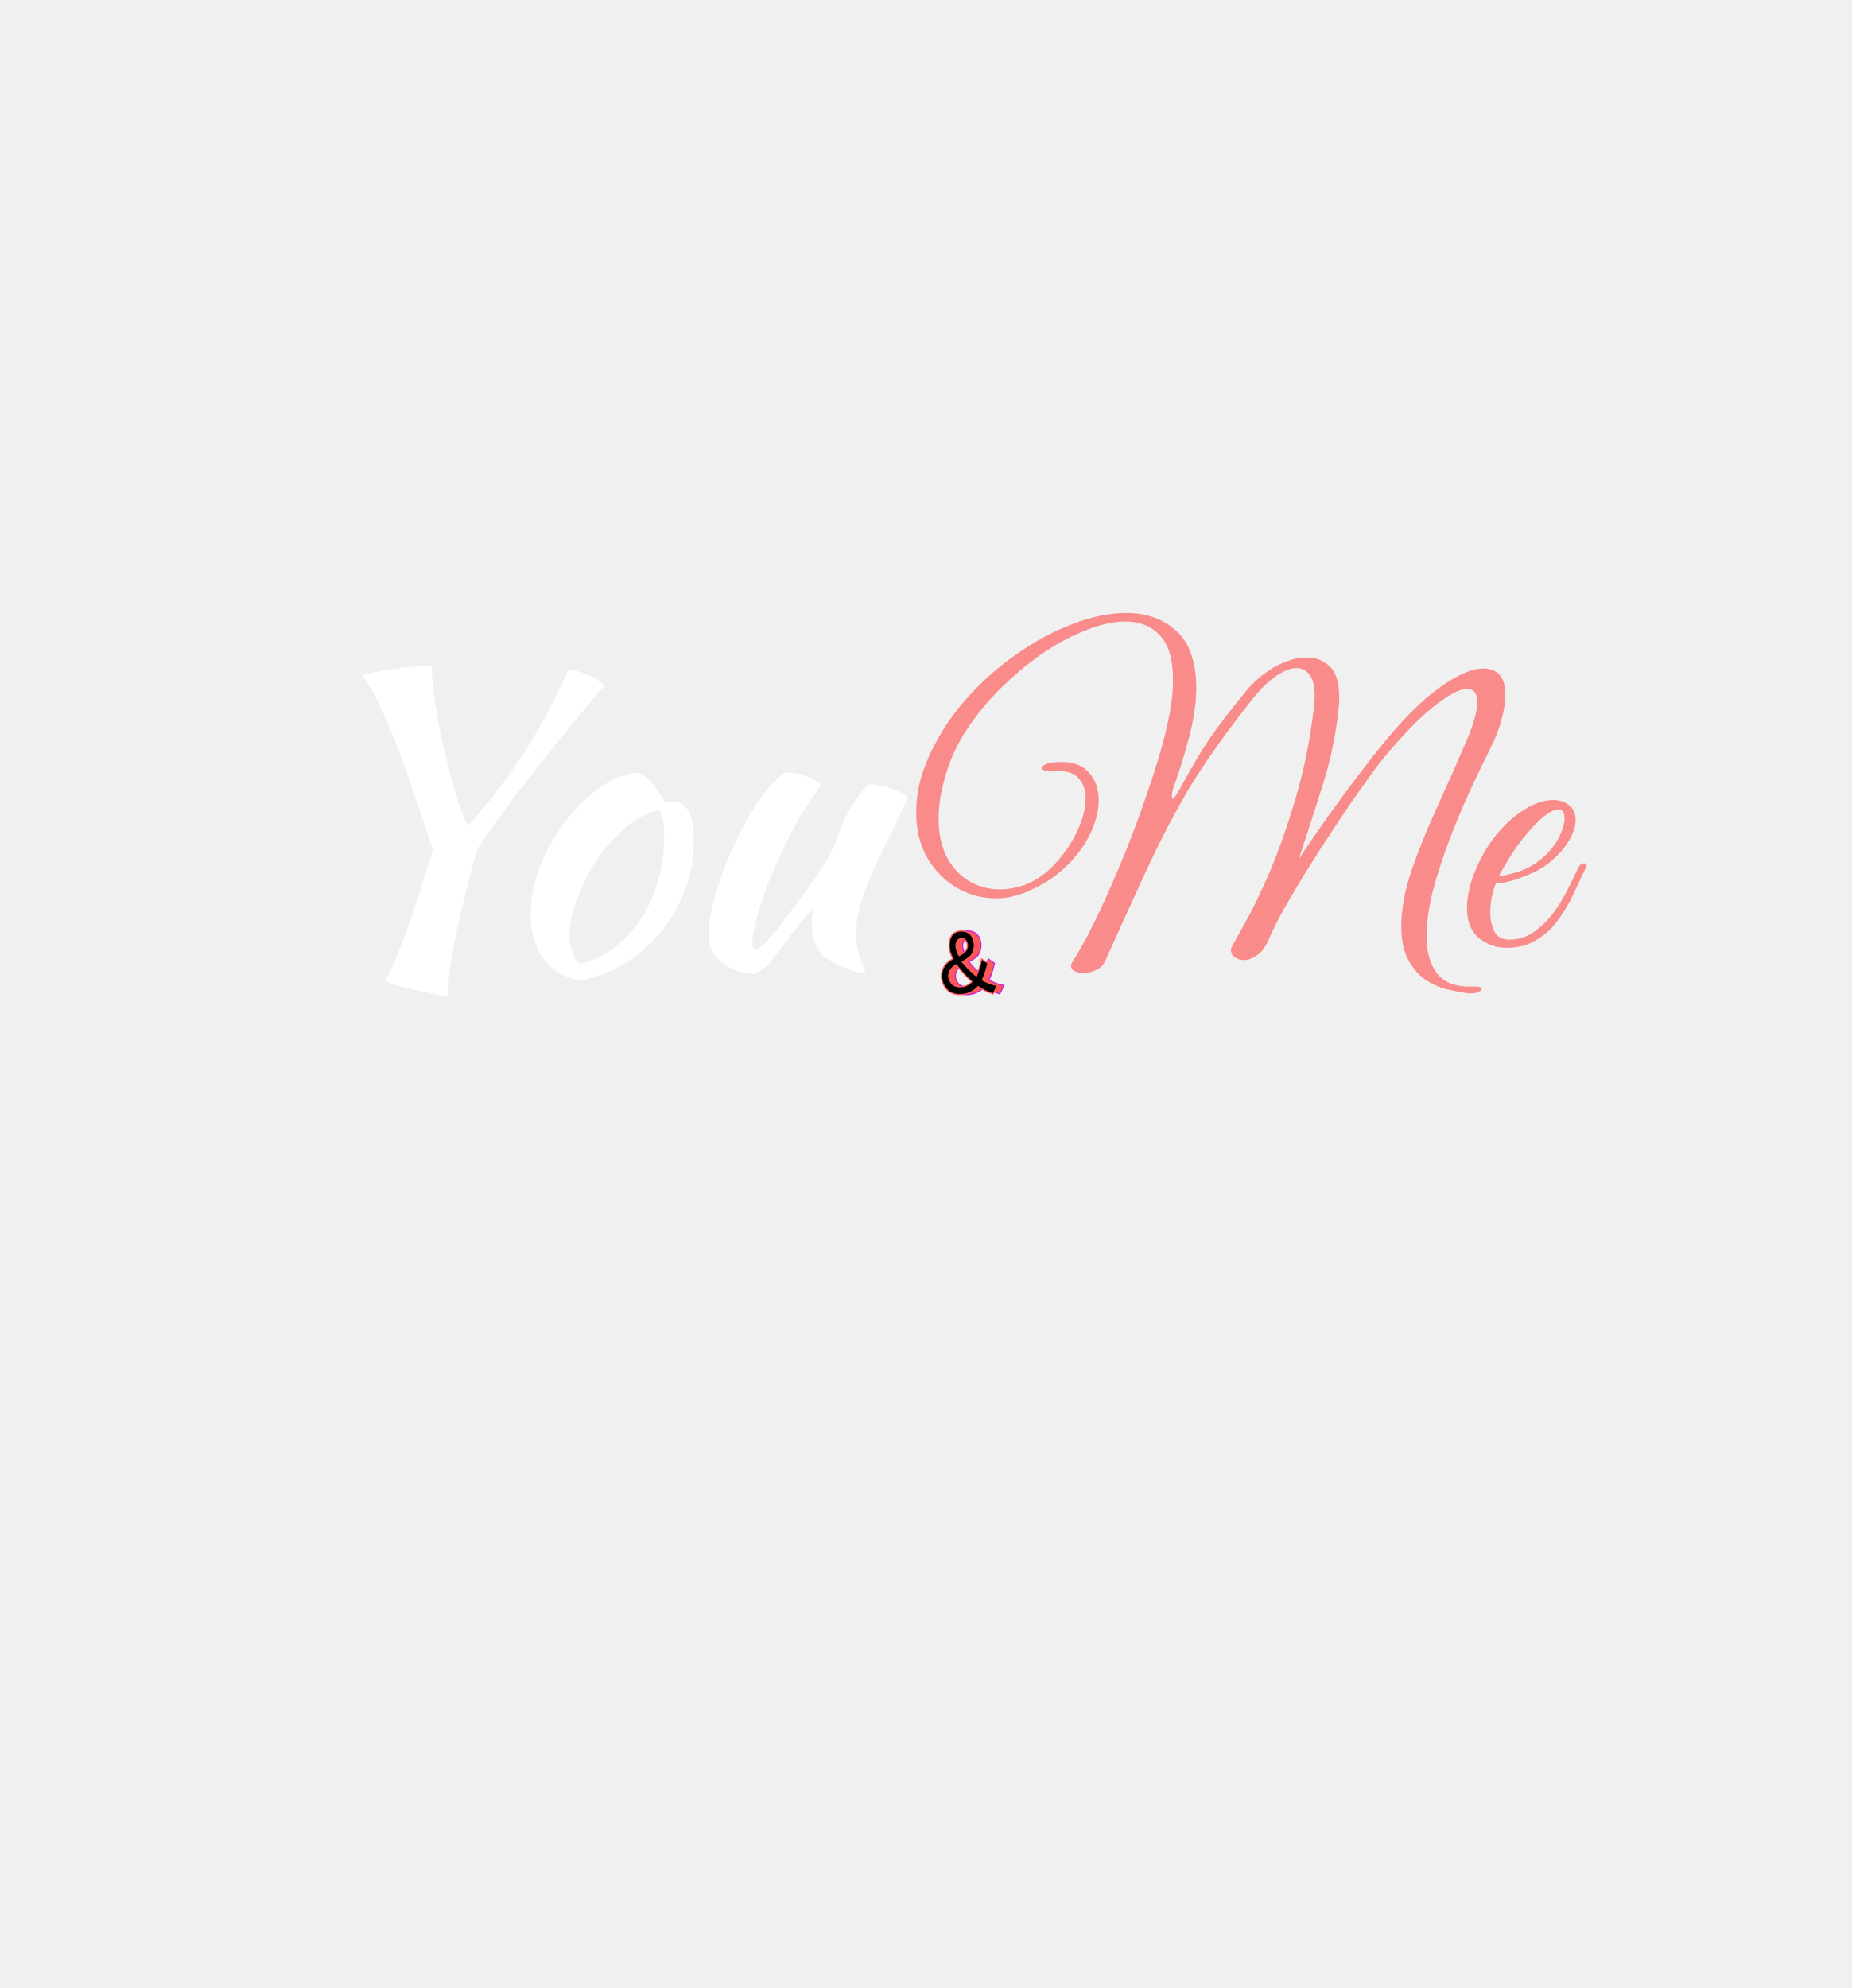
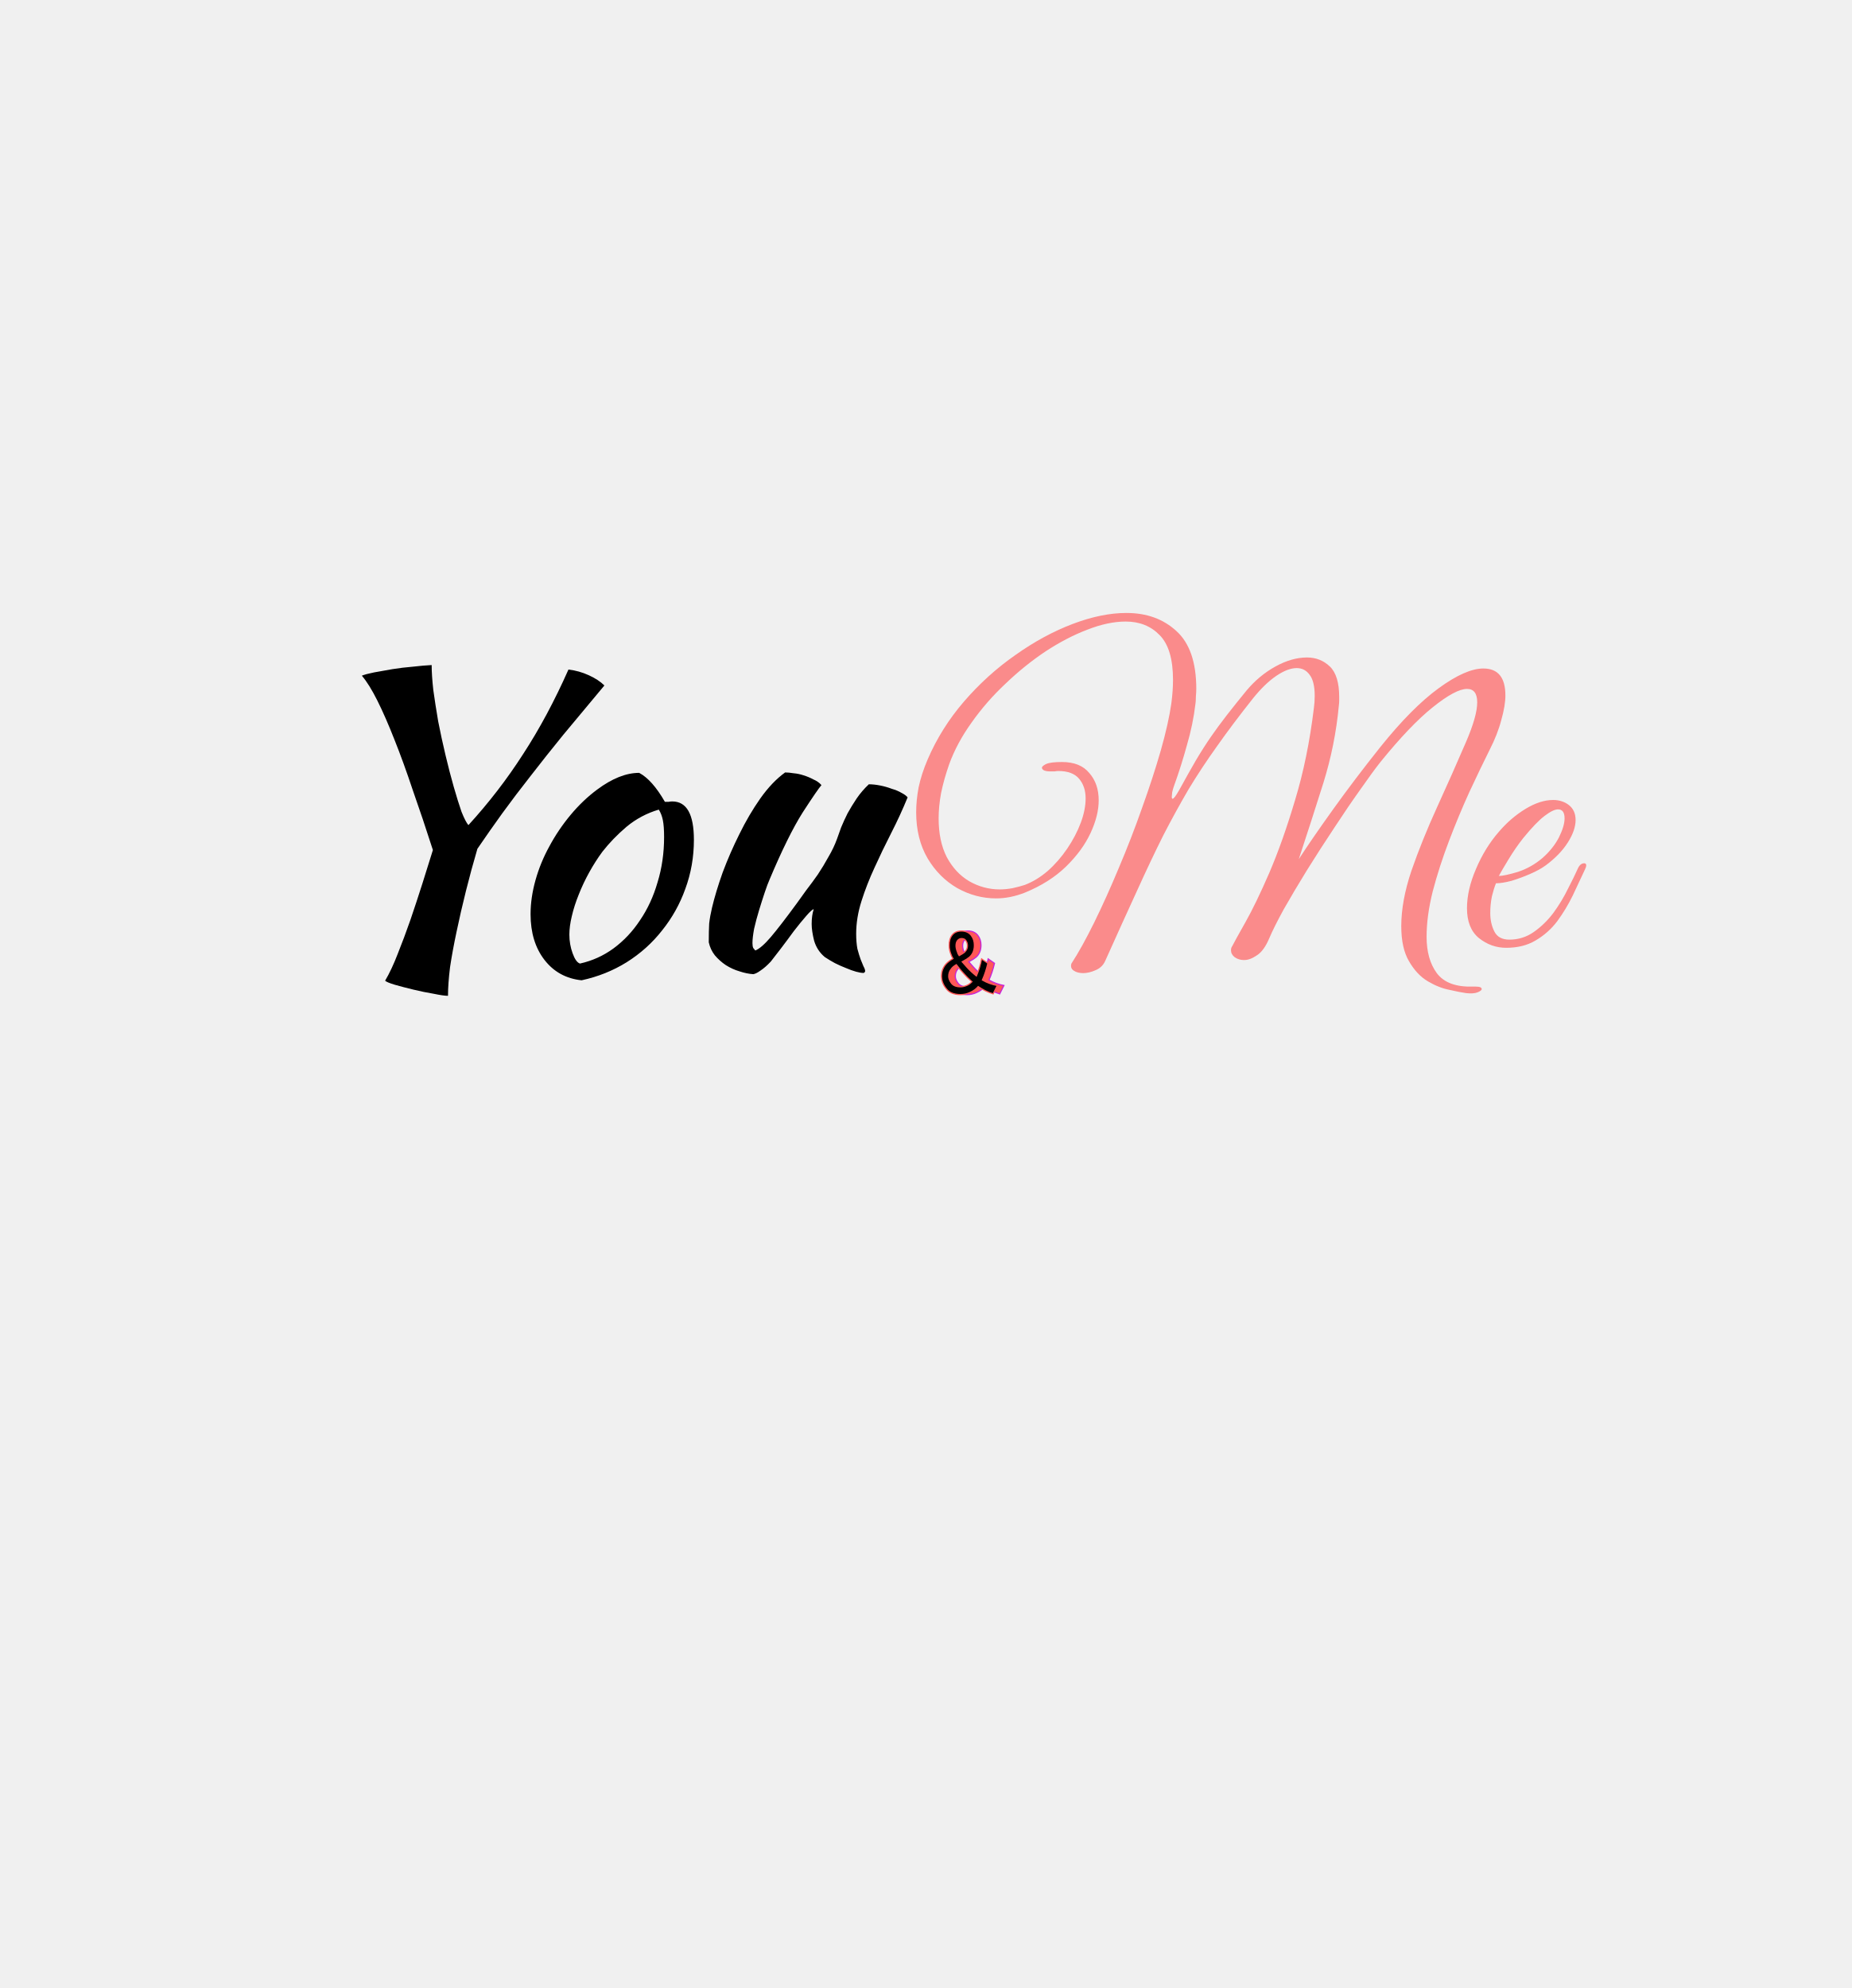
<svg xmlns="http://www.w3.org/2000/svg" width="1587" height="1704" viewBox="0 0 1587 1704" fill="none">
  <rect width="1587" height="170" fill="none" />
-   <path d="M401.5 707.25C419 688.117 434.633 667.817 448.4 646.35C462.4 624.883 475.35 600.733 487.25 573.9C493.317 574.6 499.15 576.233 504.75 578.8C510.35 581.367 514.783 584.283 518.05 587.55C505.217 602.95 493.55 616.95 483.05 629.55C472.783 642.15 463.333 654.05 454.7 665.25C446.067 676.217 438.017 686.833 430.55 697.1C423.317 707.133 416.2 717.283 409.2 727.55C405.7 739.45 402.433 751.467 399.4 763.6C396.367 775.733 393.683 787.4 391.35 798.6C389.017 809.567 387.15 819.717 385.75 829.05C384.583 838.617 384 846.783 384 853.55C381.433 853.55 377.35 852.967 371.75 851.8C366.15 850.867 360.433 849.7 354.6 848.3C348.767 846.9 343.4 845.5 338.5 844.1C333.833 842.7 331.033 841.533 330.1 840.6C333.833 834.3 337.45 826.6 340.95 817.5C344.683 808.167 348.3 798.483 351.8 788.45C355.3 778.183 358.683 767.917 361.95 757.65C365.217 747.15 368.25 737.467 371.05 728.6C365.217 710.4 359.5 693.367 353.9 677.5C348.533 661.4 343.283 646.933 338.15 634.1C333.017 621.033 328.117 609.833 323.45 600.5C318.783 591.167 314.35 584.05 310.15 579.15C312.483 578.217 315.983 577.283 320.65 576.35C325.55 575.417 330.8 574.483 336.4 573.55C342.233 572.617 348.067 571.917 353.9 571.45C359.967 570.75 365.333 570.283 370 570.05C370 575.883 370.467 583 371.4 591.4C372.567 599.8 373.967 608.783 375.6 618.35C377.467 627.917 379.567 637.6 381.9 647.4C384.233 657.2 386.567 666.183 388.9 674.35C391.233 682.517 393.45 689.633 395.55 695.7C397.883 701.533 399.867 705.383 401.5 707.25ZM498.529 840.25C485.229 838.85 474.613 833.017 466.679 822.75C458.746 812.483 454.779 799.417 454.779 783.55C454.779 774.217 456.179 764.533 458.979 754.5C461.779 744.467 465.746 734.783 470.879 725.45C476.013 715.883 482.079 706.9 489.079 698.5C496.079 690.1 503.663 682.867 511.829 676.8C524.663 667.233 536.679 662.45 547.879 662.45C555.346 666.417 562.696 674.7 569.929 687.3C571.096 687.3 572.146 687.3 573.079 687.3C574.013 687.067 575.063 686.95 576.229 686.95C588.596 686.95 594.779 697.917 594.779 719.85C594.779 734.55 592.329 748.55 587.429 761.85C582.763 774.917 576.113 786.817 567.479 797.55C559.079 808.283 548.929 817.383 537.029 824.85C525.363 832.083 512.529 837.217 498.529 840.25ZM516.379 730C512.413 735.367 508.679 741.2 505.179 747.5C501.679 753.8 498.646 760.217 496.079 766.75C493.513 773.05 491.529 779.233 490.129 785.3C488.729 791.133 488.029 796.383 488.029 801.05C488.029 806.65 488.963 812.017 490.829 817.15C492.696 822.283 494.796 825.2 497.129 825.9C507.629 823.567 517.196 819.25 525.829 812.95C534.696 806.417 542.279 798.367 548.579 788.8C555.113 779.233 560.129 768.383 563.629 756.25C567.363 744.117 569.229 731.167 569.229 717.4C569.229 711.333 568.879 706.55 568.179 703.05C567.479 699.55 566.313 696.517 564.679 693.95C554.413 696.983 545.196 701.883 537.029 708.65C529.096 715.417 522.213 722.533 516.379 730ZM706.921 820.3C702.488 816.567 699.455 811.9 697.821 806.3C696.421 800.7 695.721 795.917 695.721 791.95C695.721 787.05 696.305 782.85 697.471 779.35C696.538 779.35 694.438 781.217 691.171 784.95C687.905 788.683 684.288 793.117 680.321 798.25C676.588 803.383 672.855 808.4 669.121 813.3C665.388 818.2 662.588 821.817 660.721 824.15C657.688 827.417 654.771 829.983 651.971 831.85C649.405 833.717 647.305 834.767 645.671 835C641.938 834.767 637.971 833.95 633.771 832.55C629.805 831.383 625.955 829.633 622.221 827.3C618.721 824.967 615.571 822.167 612.771 818.9C610.205 815.633 608.455 811.9 607.521 807.7C607.521 801.167 607.638 795.8 607.871 791.6C608.338 787.4 609.155 782.85 610.321 777.95C612.421 769.083 615.455 759.05 619.421 747.85C623.621 736.65 628.405 725.683 633.771 714.95C639.138 703.983 645.088 693.833 651.621 684.5C658.388 674.933 665.505 667.467 672.971 662.1C675.071 662.1 677.521 662.333 680.321 662.8C683.121 663.033 685.921 663.617 688.721 664.55C691.755 665.483 694.555 666.65 697.121 668.05C699.921 669.217 702.255 670.85 704.121 672.95C702.021 675.283 696.655 683.1 688.021 696.4C679.621 709.7 670.171 728.833 659.671 753.8C658.505 756.367 657.105 760.1 655.471 765C653.838 769.9 652.205 775.033 650.571 780.4C648.938 785.767 647.538 791.017 646.371 796.15C645.438 801.283 644.971 805.367 644.971 808.4C644.971 810.267 645.205 811.667 645.671 812.6C646.371 813.533 646.955 814.233 647.421 814.7C650.921 813.3 655.355 809.45 660.721 803.15C666.088 796.85 673.555 787.167 683.121 774.1C685.455 770.833 688.138 767.1 691.171 762.9C694.438 758.7 697.705 754.267 700.971 749.6C704.238 744.7 707.271 739.683 710.071 734.55C713.105 729.417 715.555 724.283 717.421 719.15C718.355 716.35 719.521 713.083 720.921 709.35C722.555 705.383 724.421 701.3 726.521 697.1C728.855 692.9 731.421 688.7 734.221 684.5C737.255 680.067 740.755 675.983 744.721 672.25C747.755 672.25 751.021 672.6 754.521 673.3C758.021 674 761.288 674.933 764.322 676.1C767.588 677.033 770.388 678.2 772.721 679.6C775.055 680.767 776.805 682.05 777.971 683.45C773.771 693.717 769.105 703.867 763.971 713.9C758.838 723.933 754.055 733.85 749.621 743.65C745.188 753.217 741.455 762.783 738.421 772.35C735.388 781.917 733.871 791.25 733.871 800.35C733.871 805.25 734.221 809.567 734.921 813.3C735.855 816.8 736.788 819.833 737.721 822.4C738.655 824.733 739.471 826.717 740.171 828.35C741.105 829.983 741.571 831.383 741.571 832.55C741.571 832.783 741.338 833.133 740.871 833.6C740.638 833.833 740.405 833.95 740.171 833.95C738.538 833.95 736.438 833.6 733.871 832.9C731.305 832.2 728.388 831.15 725.121 829.75C722.088 828.583 718.938 827.183 715.671 825.55C712.638 823.917 709.721 822.167 706.921 820.3Z" fill="white" />
+   <path d="M401.5 707.25C419 688.117 434.633 667.817 448.4 646.35C462.4 624.883 475.35 600.733 487.25 573.9C493.317 574.6 499.15 576.233 504.75 578.8C510.35 581.367 514.783 584.283 518.05 587.55C505.217 602.95 493.55 616.95 483.05 629.55C472.783 642.15 463.333 654.05 454.7 665.25C446.067 676.217 438.017 686.833 430.55 697.1C423.317 707.133 416.2 717.283 409.2 727.55C405.7 739.45 402.433 751.467 399.4 763.6C396.367 775.733 393.683 787.4 391.35 798.6C389.017 809.567 387.15 819.717 385.75 829.05C384.583 838.617 384 846.783 384 853.55C381.433 853.55 377.35 852.967 371.75 851.8C366.15 850.867 360.433 849.7 354.6 848.3C348.767 846.9 343.4 845.5 338.5 844.1C333.833 842.7 331.033 841.533 330.1 840.6C333.833 834.3 337.45 826.6 340.95 817.5C344.683 808.167 348.3 798.483 351.8 788.45C355.3 778.183 358.683 767.917 361.95 757.65C365.217 747.15 368.25 737.467 371.05 728.6C365.217 710.4 359.5 693.367 353.9 677.5C348.533 661.4 343.283 646.933 338.15 634.1C333.017 621.033 328.117 609.833 323.45 600.5C318.783 591.167 314.35 584.05 310.15 579.15C312.483 578.217 315.983 577.283 320.65 576.35C325.55 575.417 330.8 574.483 336.4 573.55C342.233 572.617 348.067 571.917 353.9 571.45C359.967 570.75 365.333 570.283 370 570.05C370 575.883 370.467 583 371.4 591.4C372.567 599.8 373.967 608.783 375.6 618.35C377.467 627.917 379.567 637.6 381.9 647.4C384.233 657.2 386.567 666.183 388.9 674.35C391.233 682.517 393.45 689.633 395.55 695.7C397.883 701.533 399.867 705.383 401.5 707.25ZM498.529 840.25C485.229 838.85 474.613 833.017 466.679 822.75C458.746 812.483 454.779 799.417 454.779 783.55C454.779 774.217 456.179 764.533 458.979 754.5C461.779 744.467 465.746 734.783 470.879 725.45C476.013 715.883 482.079 706.9 489.079 698.5C496.079 690.1 503.663 682.867 511.829 676.8C524.663 667.233 536.679 662.45 547.879 662.45C555.346 666.417 562.696 674.7 569.929 687.3C571.096 687.3 572.146 687.3 573.079 687.3C574.013 687.067 575.063 686.95 576.229 686.95C588.596 686.95 594.779 697.917 594.779 719.85C594.779 734.55 592.329 748.55 587.429 761.85C582.763 774.917 576.113 786.817 567.479 797.55C559.079 808.283 548.929 817.383 537.029 824.85C525.363 832.083 512.529 837.217 498.529 840.25ZM516.379 730C512.413 735.367 508.679 741.2 505.179 747.5C501.679 753.8 498.646 760.217 496.079 766.75C493.513 773.05 491.529 779.233 490.129 785.3C488.729 791.133 488.029 796.383 488.029 801.05C488.029 806.65 488.963 812.017 490.829 817.15C492.696 822.283 494.796 825.2 497.129 825.9C507.629 823.567 517.196 819.25 525.829 812.95C534.696 806.417 542.279 798.367 548.579 788.8C555.113 779.233 560.129 768.383 563.629 756.25C567.363 744.117 569.229 731.167 569.229 717.4C569.229 711.333 568.879 706.55 568.179 703.05C567.479 699.55 566.313 696.517 564.679 693.95C554.413 696.983 545.196 701.883 537.029 708.65C529.096 715.417 522.213 722.533 516.379 730ZM706.921 820.3C702.488 816.567 699.455 811.9 697.821 806.3C696.421 800.7 695.721 795.917 695.721 791.95C695.721 787.05 696.305 782.85 697.471 779.35C696.538 779.35 694.438 781.217 691.171 784.95C687.905 788.683 684.288 793.117 680.321 798.25C676.588 803.383 672.855 808.4 669.121 813.3C665.388 818.2 662.588 821.817 660.721 824.15C657.688 827.417 654.771 829.983 651.971 831.85C649.405 833.717 647.305 834.767 645.671 835C641.938 834.767 637.971 833.95 633.771 832.55C629.805 831.383 625.955 829.633 622.221 827.3C618.721 824.967 615.571 822.167 612.771 818.9C610.205 815.633 608.455 811.9 607.521 807.7C607.521 801.167 607.638 795.8 607.871 791.6C608.338 787.4 609.155 782.85 610.321 777.95C612.421 769.083 615.455 759.05 619.421 747.85C623.621 736.65 628.405 725.683 633.771 714.95C639.138 703.983 645.088 693.833 651.621 684.5C658.388 674.933 665.505 667.467 672.971 662.1C675.071 662.1 677.521 662.333 680.321 662.8C683.121 663.033 685.921 663.617 688.721 664.55C691.755 665.483 694.555 666.65 697.121 668.05C699.921 669.217 702.255 670.85 704.121 672.95C702.021 675.283 696.655 683.1 688.021 696.4C679.621 709.7 670.171 728.833 659.671 753.8C658.505 756.367 657.105 760.1 655.471 765C653.838 769.9 652.205 775.033 650.571 780.4C648.938 785.767 647.538 791.017 646.371 796.15C645.438 801.283 644.971 805.367 644.971 808.4C644.971 810.267 645.205 811.667 645.671 812.6C646.371 813.533 646.955 814.233 647.421 814.7C650.921 813.3 655.355 809.45 660.721 803.15C666.088 796.85 673.555 787.167 683.121 774.1C685.455 770.833 688.138 767.1 691.171 762.9C694.438 758.7 697.705 754.267 700.971 749.6C704.238 744.7 707.271 739.683 710.071 734.55C713.105 729.417 715.555 724.283 717.421 719.15C718.355 716.35 719.521 713.083 720.921 709.35C722.555 705.383 724.421 701.3 726.521 697.1C728.855 692.9 731.421 688.7 734.221 684.5C737.255 680.067 740.755 675.983 744.721 672.25C747.755 672.25 751.021 672.6 754.521 673.3C758.021 674 761.288 674.933 764.322 676.1C767.588 677.033 770.388 678.2 772.721 679.6C775.055 680.767 776.805 682.05 777.971 683.45C773.771 693.717 769.105 703.867 763.971 713.9C758.838 723.933 754.055 733.85 749.621 743.65C745.188 753.217 741.455 762.783 738.421 772.35C735.388 781.917 733.871 791.25 733.871 800.35C733.871 805.25 734.221 809.567 734.921 813.3C735.855 816.8 736.788 819.833 737.721 822.4C738.655 824.733 739.471 826.717 740.171 828.35C741.105 829.983 741.571 831.383 741.571 832.55C741.571 832.783 741.338 833.133 740.871 833.6C740.638 833.833 740.405 833.95 740.171 833.95C738.538 833.95 736.438 833.6 733.871 832.9C731.305 832.2 728.388 831.15 725.121 829.75C722.088 828.583 718.938 827.183 715.671 825.55C712.638 823.917 709.721 822.167 706.921 820.3Z" fill="black" />
  <path d="M1256.75 851.25C1253.25 850.783 1248.47 849.85 1242.4 848.45C1236.33 847.283 1230.15 844.833 1223.85 841.1C1217.55 837.367 1212.18 831.65 1207.75 823.95C1203.32 816.483 1201.1 806.45 1201.1 793.85C1201.1 779.383 1204.02 763.517 1209.85 746.25C1215.92 728.75 1223.27 710.55 1231.9 691.65C1240.53 672.75 1248.82 654.083 1256.75 635.65C1263.05 620.95 1266.2 609.75 1266.2 602.05C1266.2 594.35 1263.28 590.5 1257.45 590.5C1250.92 590.5 1241.12 595.75 1228.05 606.25C1215.22 616.517 1200.28 632.15 1183.25 653.15C1178.82 658.75 1173.1 666.567 1166.1 676.6C1159.1 686.4 1151.63 697.367 1143.7 709.5C1135.77 721.4 1127.95 733.533 1120.25 745.9C1112.78 758.033 1106.13 769.233 1100.3 779.5C1094.7 789.767 1090.62 797.933 1088.05 804C1085.02 811.233 1081.52 816.133 1077.55 818.7C1073.58 821.5 1069.85 822.9 1066.35 822.9C1063.32 822.9 1060.63 822.083 1058.3 820.45C1056.2 818.817 1055.15 816.833 1055.15 814.5C1055.15 813.1 1055.5 811.933 1056.2 811C1057.6 808.2 1061.33 801.433 1067.4 790.7C1073.47 779.967 1080.35 765.733 1088.05 748C1095.75 730.033 1103.1 709.267 1110.1 685.7C1117.33 661.9 1122.7 635.65 1126.2 606.95C1126.67 603.683 1126.9 600.183 1126.9 596.45C1126.9 588.283 1125.5 582.333 1122.7 578.6C1119.9 574.633 1116.17 572.65 1111.5 572.65C1106.37 572.65 1100.53 574.867 1094 579.3C1087.47 583.733 1080.82 590.15 1074.05 598.55C1062.38 613.25 1052.12 626.9 1043.25 639.5C1034.38 651.867 1026.22 664.233 1018.75 676.6C1011.52 688.967 1004.28 702.15 997.05 716.15C990.05 730.15 982.583 745.9 974.65 763.4C966.717 780.667 957.617 800.733 947.35 823.6C945.717 827.333 942.917 830.017 938.95 831.65C935.217 833.283 931.717 834.1 928.45 834.1C925.183 834.1 922.5 833.4 920.4 832C918.3 830.6 917.6 828.617 918.3 826.05C924.367 816.717 930.9 804.933 937.9 790.7C944.9 776.467 951.9 760.95 958.9 744.15C966.133 727.117 972.783 709.967 978.85 692.7C985.15 675.2 990.517 658.75 994.95 643.35C999.383 627.717 1002.42 614.183 1004.05 602.75C1004.52 599.017 1004.87 595.517 1005.1 592.25C1005.33 588.983 1005.45 585.833 1005.45 582.8C1005.45 564.833 1001.6 552 993.9 544.3C986.433 536.6 976.75 532.75 964.85 532.75C954.817 532.75 943.85 535.083 931.95 539.75C920.283 544.183 908.383 550.367 896.25 558.3C884.35 566.233 872.917 575.45 861.95 585.95C850.983 596.217 841.3 607.3 832.9 619.2C824.5 630.867 818.083 642.767 813.65 654.9C810.617 663.533 808.283 671.817 806.65 679.75C805.25 687.45 804.55 694.683 804.55 701.45C804.55 714.517 806.883 725.6 811.55 734.7C816.45 743.8 822.867 750.683 830.8 755.35C838.967 760.017 847.717 762.35 857.05 762.35C860.317 762.35 863.933 762 867.9 761.3C872.1 760.367 875.6 759.433 878.4 758.5C885.167 755.933 891.7 751.967 898 746.6C904.3 741 909.9 734.583 914.8 727.35C919.7 720.117 923.55 712.767 926.35 705.3C929.15 697.833 930.55 690.833 930.55 684.3C930.55 677.533 928.683 671.933 924.95 667.5C921.217 663.067 915.267 660.85 907.1 660.85C906.167 660.85 905.117 660.967 903.95 661.2C903.017 661.2 901.967 661.2 900.8 661.2H899.75C898.117 661.2 896.6 660.967 895.2 660.5C893.8 659.8 893.1 658.983 893.1 658.05C893.1 657.117 894.267 656.067 896.6 654.9C899.167 653.733 903.717 653.15 910.25 653.15C920.75 653.15 928.567 656.3 933.7 662.6C939.067 668.667 941.75 676.483 941.75 686.05C941.75 694.683 939.417 704.017 934.75 714.05C930.083 724.083 923.083 733.65 913.75 742.75C904.417 751.85 892.633 759.317 878.4 765.15C870 768.417 861.833 770.05 853.9 770.05C842.233 770.05 831.15 767.133 820.65 761.3C810.15 755.233 801.633 746.717 795.1 735.75C788.567 724.55 785.3 711.367 785.3 696.2C785.3 689.433 786 682.317 787.4 674.85C789.033 667.15 791.6 659.217 795.1 651.05C802.8 633.083 813.183 616.517 826.25 601.35C839.55 585.95 854.25 572.65 870.35 561.45C886.45 550.017 902.783 541.15 919.35 534.85C935.917 528.55 951.317 525.4 965.55 525.4C982.817 525.4 997.05 530.533 1008.25 540.8C1019.68 551.067 1025.4 567.633 1025.4 590.5C1025.4 592.133 1025.28 594.35 1025.05 597.15C1025.05 599.717 1024.93 601.7 1024.7 603.1C1023.3 615 1020.85 626.9 1017.35 638.8C1014.08 650.7 1010.47 662.133 1006.5 673.1C1005.8 674.967 1005.22 676.95 1004.75 679.05C1004.52 680.917 1004.4 682.2 1004.4 682.9C1004.4 684.067 1004.63 684.65 1005.1 684.65C1006.03 684.65 1007.9 682.2 1010.7 677.3C1016.07 667.5 1020.85 658.983 1025.05 651.75C1029.48 644.283 1033.8 637.517 1038 631.45C1042.2 625.383 1046.75 619.2 1051.65 612.9C1056.55 606.6 1062.15 599.6 1068.45 591.9C1075.68 583.267 1083.97 576.383 1093.3 571.25C1102.63 566.117 1111.62 563.55 1120.25 563.55C1127.95 563.55 1134.48 566.117 1139.85 571.25C1145.22 576.383 1147.9 585.133 1147.9 597.5C1147.9 598.9 1147.9 600.067 1147.9 601C1147.9 601.933 1147.78 603.333 1147.55 605.2C1145.45 627.6 1141.02 649.65 1134.25 671.35C1127.48 692.817 1120.48 714.517 1113.25 736.45C1120.48 725.25 1130.28 711.017 1142.65 693.75C1155.02 676.483 1168.55 658.633 1183.25 640.2C1201.22 617.8 1217.9 601 1233.3 589.8C1248.7 578.6 1261.42 573 1271.45 573C1284.05 573 1290.35 580.7 1290.35 596.1C1290.35 601.933 1289.18 608.933 1286.85 617.1C1284.75 625.267 1281.37 633.9 1276.7 643C1271.57 653.267 1265.85 665.167 1259.55 678.7C1253.48 692 1247.65 706 1242.05 720.7C1236.45 735.4 1231.78 749.867 1228.05 764.1C1224.55 778.1 1222.8 791.05 1222.8 802.95C1222.8 815.783 1225.72 826.167 1231.55 834.1C1237.62 842.267 1248 846.117 1262.7 845.65H1264.8C1268.3 845.65 1270.05 846.35 1270.05 847.75C1270.05 848.683 1268.88 849.617 1266.55 850.55C1264.22 851.483 1260.95 851.717 1256.75 851.25ZM1291.03 812.4C1282.39 812.4 1274.58 809.6 1267.58 804C1260.81 798.4 1257.43 789.883 1257.43 778.45C1257.43 767.95 1259.99 756.75 1265.13 744.85C1270.26 732.717 1276.79 722.1 1284.73 713C1291.49 705.067 1299.08 698.533 1307.48 693.4C1315.88 688.267 1323.81 685.7 1331.28 685.7C1336.41 685.7 1340.84 687.1 1344.58 689.9C1348.54 692.933 1350.53 697.25 1350.53 702.85C1350.53 708.683 1348.31 715.1 1343.88 722.1C1339.44 729.1 1333.14 735.633 1324.98 741.7C1321.48 744.267 1317.04 746.717 1311.68 749.05C1306.31 751.383 1300.94 753.367 1295.58 755C1290.21 756.4 1285.78 757.1 1282.28 757.1C1281.11 759.9 1279.94 763.633 1278.78 768.3C1277.84 772.967 1277.38 777.75 1277.38 782.65C1277.38 788.483 1278.54 793.733 1280.88 798.4C1283.21 803.067 1287.53 805.4 1293.83 805.4C1301.53 805.4 1308.53 803.183 1314.83 798.75C1321.13 794.317 1326.73 788.833 1331.63 782.3C1336.53 775.533 1340.61 768.767 1343.88 762C1347.38 755.233 1350.18 749.517 1352.28 744.85C1353.68 741.583 1355.54 739.95 1357.88 739.95C1359.04 739.95 1359.63 740.533 1359.63 741.7C1359.63 742.633 1359.28 743.8 1358.58 745.2C1355.31 752.2 1351.81 759.667 1348.08 767.6C1344.34 775.3 1339.91 782.65 1334.78 789.65C1329.64 796.417 1323.46 801.9 1316.23 806.1C1309.23 810.3 1300.83 812.4 1291.03 812.4ZM1284.73 750.8C1287.99 750.8 1293.48 749.633 1301.18 747.3C1308.88 744.733 1315.88 740.767 1322.18 735.4C1328.24 730.033 1332.91 724.2 1336.18 717.9C1339.44 711.367 1341.08 705.883 1341.08 701.45C1341.08 696.317 1339.21 693.75 1335.48 693.75C1332.68 693.75 1328.83 695.617 1323.93 699.35C1319.03 703.083 1312.96 709.383 1305.73 718.25C1301.29 723.85 1297.09 729.917 1293.13 736.45C1289.16 742.983 1286.36 747.767 1284.73 750.8Z" fill="#FF5757" fill-opacity="0.66" />
  <path d="M821.843 801.417C823.636 799.11 826.325 798 829.83 798C833.334 798 836.186 799.281 838.142 801.758C839.935 804.065 840.832 806.883 840.832 810.129C840.832 814.486 839.446 817.902 836.675 820.38C835.453 821.405 833.416 822.771 830.4 824.394L834.231 828.751C836.838 831.655 839.609 834.217 842.543 836.524C844.499 831.996 846.047 827.042 847.025 821.917L852.404 825.675C851.182 830.886 849.633 835.669 847.677 840.026C851.671 842.332 855.909 843.87 860.472 844.724L856.886 851.899C852.323 850.447 848.085 848.397 844.092 845.663C842.299 847.713 840.017 849.422 837.246 850.618C834.638 851.899 831.867 852.497 828.933 852.497C823.392 852.497 819.317 850.874 816.79 847.543C814.019 844.211 812.634 840.624 812.634 836.609C812.634 832.851 813.856 829.519 816.22 826.615C817.605 824.992 819.724 823.284 822.495 821.661C821.68 820.38 821.11 819.184 820.702 817.902C819.724 815.425 819.235 812.948 819.235 810.386C819.154 806.713 820.05 803.638 821.843 801.417ZM820.947 830.63C819.561 832.253 818.828 834.388 818.828 836.865C818.828 838.744 819.643 840.709 821.191 842.759C822.74 844.809 825.347 845.834 828.933 845.834C830.726 845.834 832.601 845.407 834.557 844.553C835.942 843.955 837.327 842.93 838.713 841.478C835.942 839.001 833.66 836.694 831.867 834.644C829.911 832.594 827.711 829.946 825.347 826.871C823.392 827.982 821.925 829.178 820.947 830.63ZM825.103 810.727C825.103 812.179 825.51 813.973 826.325 816.023C826.488 816.877 826.977 817.902 827.792 819.098C829.748 818.073 831.378 817.048 832.519 816.023C834.068 814.571 834.883 812.777 834.883 810.727C834.883 808.848 834.394 807.311 833.416 806.029C832.601 805.004 831.46 804.492 829.83 804.492C828.444 804.492 827.222 805.09 826.244 806.371C825.51 807.396 825.103 808.848 825.103 810.727Z" fill="#FF5757" />
  <path d="M821.843 801.417C823.636 799.11 826.325 798 829.83 798C833.334 798 836.186 799.281 838.142 801.758C839.935 804.065 840.832 806.883 840.832 810.129C840.832 814.486 839.446 817.902 836.675 820.38C835.453 821.405 833.416 822.771 830.4 824.394L834.231 828.751C836.838 831.655 839.609 834.217 842.543 836.524C844.499 831.996 846.047 827.042 847.025 821.917L852.404 825.675C851.182 830.886 849.633 835.669 847.677 840.026C851.671 842.332 855.909 843.87 860.472 844.724L856.886 851.899C852.323 850.447 848.085 848.397 844.092 845.663C842.299 847.713 840.017 849.422 837.246 850.618C834.638 851.899 831.867 852.497 828.933 852.497C823.392 852.497 819.317 850.874 816.79 847.543C814.019 844.211 812.634 840.624 812.634 836.609C812.634 832.851 813.856 829.519 816.22 826.615C817.605 824.992 819.724 823.284 822.495 821.661C821.68 820.38 821.11 819.184 820.702 817.902C819.724 815.425 819.235 812.948 819.235 810.386C819.154 806.713 820.05 803.638 821.843 801.417ZM820.947 830.63C819.561 832.253 818.828 834.388 818.828 836.865C818.828 838.744 819.643 840.709 821.191 842.759C822.74 844.809 825.347 845.834 828.933 845.834C830.726 845.834 832.601 845.407 834.557 844.553C835.942 843.955 837.327 842.93 838.713 841.478C835.942 839.001 833.66 836.694 831.867 834.644C829.911 832.594 827.711 829.946 825.347 826.871C823.392 827.982 821.925 829.178 820.947 830.63ZM825.103 810.727C825.103 812.179 825.51 813.973 826.325 816.023C826.488 816.877 826.977 817.902 827.792 819.098C829.748 818.073 831.378 817.048 832.519 816.023C834.068 814.571 834.883 812.777 834.883 810.727C834.883 808.848 834.394 807.311 833.416 806.029C832.601 805.004 831.46 804.492 829.83 804.492C828.444 804.492 827.222 805.09 826.244 806.371C825.51 807.396 825.103 808.848 825.103 810.727Z" stroke="#C825D6" />
  <path d="M816.209 801.417C818.002 799.11 820.691 798 824.196 798C827.7 798 830.552 799.281 832.508 801.758C834.301 804.065 835.198 806.883 835.198 810.129C835.198 814.486 833.812 817.902 831.041 820.38C829.819 821.405 827.782 822.771 824.766 824.394L828.597 828.751C831.204 831.655 833.975 834.217 836.909 836.524C838.865 831.996 840.413 827.042 841.391 821.917L846.77 825.675C845.548 830.886 843.999 835.669 842.043 840.026C846.037 842.332 850.275 843.87 854.838 844.724L851.252 851.899C846.689 850.447 842.451 848.397 838.458 845.663C836.665 847.713 834.383 849.422 831.612 850.618C829.004 851.899 826.233 852.497 823.299 852.497C817.758 852.497 813.683 850.874 811.156 847.543C808.385 844.211 807 840.624 807 836.609C807 832.851 808.222 829.519 810.586 826.615C811.971 824.992 814.09 823.284 816.861 821.661C816.046 820.38 815.476 819.184 815.068 817.902C814.09 815.425 813.601 812.948 813.601 810.386C813.52 806.713 814.416 803.638 816.209 801.417ZM815.313 830.63C813.927 832.253 813.194 834.388 813.194 836.865C813.194 838.744 814.009 840.709 815.557 842.759C817.106 844.809 819.713 845.834 823.299 845.834C825.092 845.834 826.967 845.407 828.922 844.553C830.308 843.955 831.693 842.93 833.079 841.478C830.308 839.001 828.026 836.694 826.233 834.644C824.277 832.594 822.077 829.946 819.713 826.871C817.758 827.982 816.291 829.178 815.313 830.63ZM819.469 810.727C819.469 812.179 819.876 813.973 820.691 816.023C820.854 816.877 821.343 817.902 822.158 819.098C824.114 818.073 825.744 817.048 826.885 816.023C828.434 814.571 829.248 812.777 829.248 810.727C829.248 808.848 828.759 807.311 827.782 806.029C826.967 805.004 825.826 804.492 824.196 804.492C822.81 804.492 821.588 805.09 820.61 806.371C819.876 807.396 819.469 808.848 819.469 810.727Z" fill="black" />
  <path d="M816.209 801.417C818.002 799.11 820.691 798 824.196 798C827.7 798 830.552 799.281 832.508 801.758C834.301 804.065 835.198 806.883 835.198 810.129C835.198 814.486 833.812 817.902 831.041 820.38C829.819 821.405 827.782 822.771 824.766 824.394L828.597 828.751C831.204 831.655 833.975 834.217 836.909 836.524C838.865 831.996 840.413 827.042 841.391 821.917L846.77 825.675C845.548 830.886 843.999 835.669 842.043 840.026C846.037 842.332 850.275 843.87 854.838 844.724L851.252 851.899C846.689 850.447 842.451 848.397 838.458 845.663C836.665 847.713 834.383 849.422 831.612 850.618C829.004 851.899 826.233 852.497 823.299 852.497C817.758 852.497 813.683 850.874 811.156 847.543C808.385 844.211 807 840.624 807 836.609C807 832.851 808.222 829.519 810.586 826.615C811.971 824.992 814.09 823.284 816.861 821.661C816.046 820.38 815.476 819.184 815.068 817.902C814.09 815.425 813.601 812.948 813.601 810.386C813.52 806.713 814.416 803.638 816.209 801.417ZM815.313 830.63C813.927 832.253 813.194 834.388 813.194 836.865C813.194 838.744 814.009 840.709 815.557 842.759C817.106 844.809 819.713 845.834 823.299 845.834C825.092 845.834 826.967 845.407 828.922 844.553C830.308 843.955 831.693 842.93 833.079 841.478C830.308 839.001 828.026 836.694 826.233 834.644C824.277 832.594 822.077 829.946 819.713 826.871C817.758 827.982 816.291 829.178 815.313 830.63ZM819.469 810.727C819.469 812.179 819.876 813.973 820.691 816.023C820.854 816.877 821.343 817.902 822.158 819.098C824.114 818.073 825.744 817.048 826.885 816.023C828.434 814.571 829.248 812.777 829.248 810.727C829.248 808.848 828.759 807.311 827.782 806.029C826.967 805.004 825.826 804.492 824.196 804.492C822.81 804.492 821.588 805.09 820.61 806.371C819.876 807.396 819.469 808.848 819.469 810.727Z" stroke="#FF5757" />
</svg>
